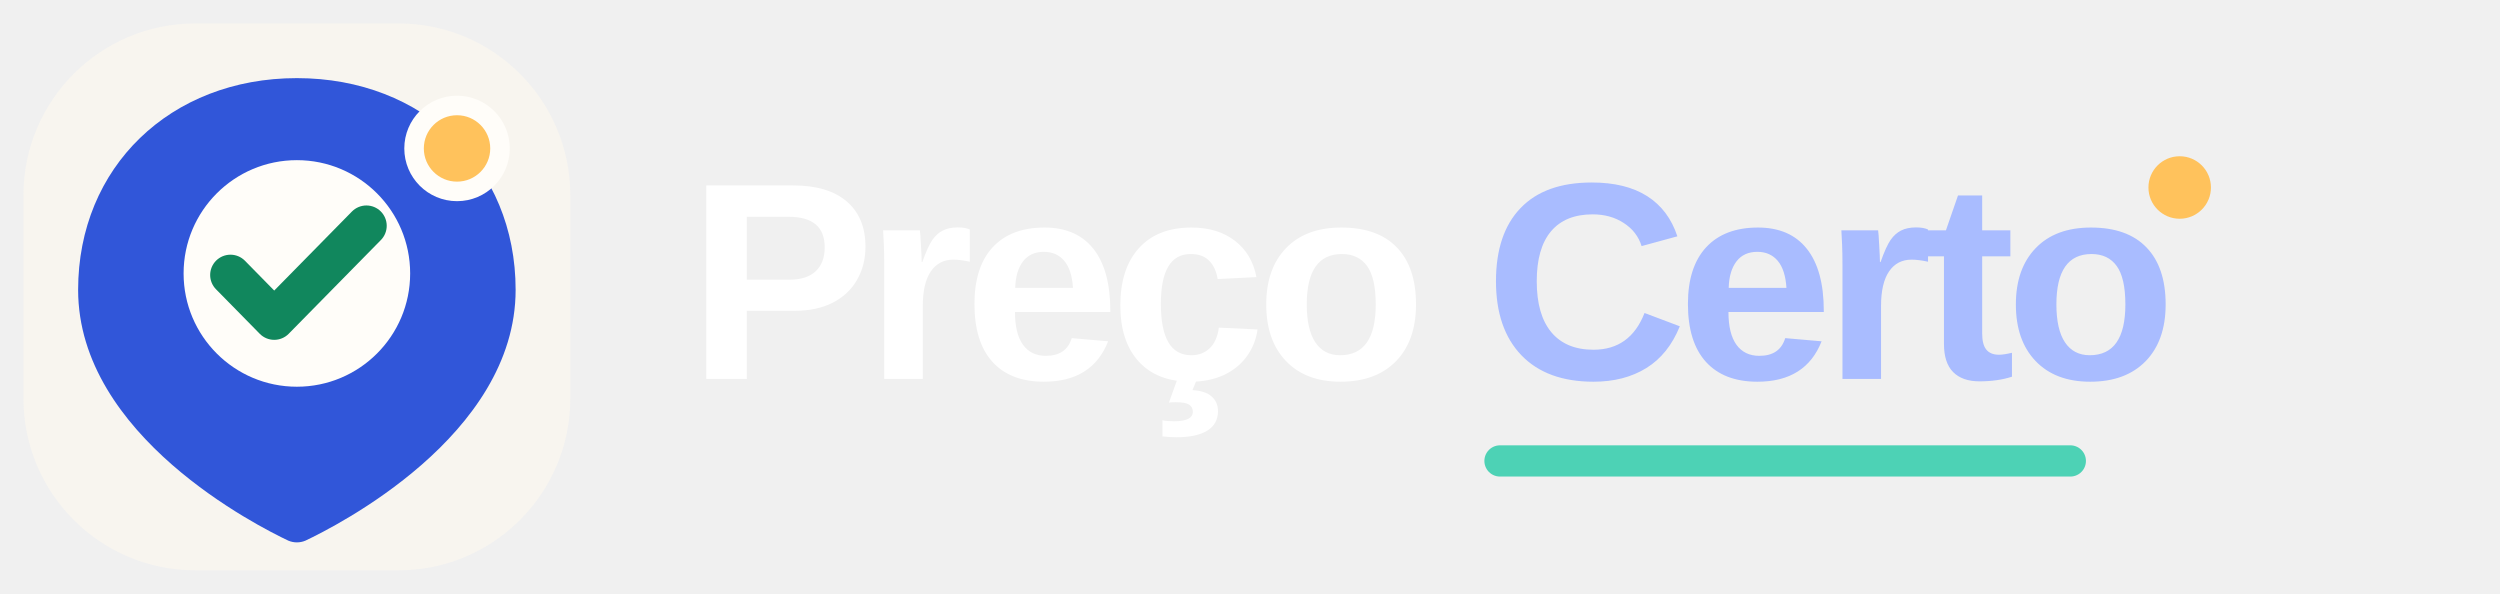
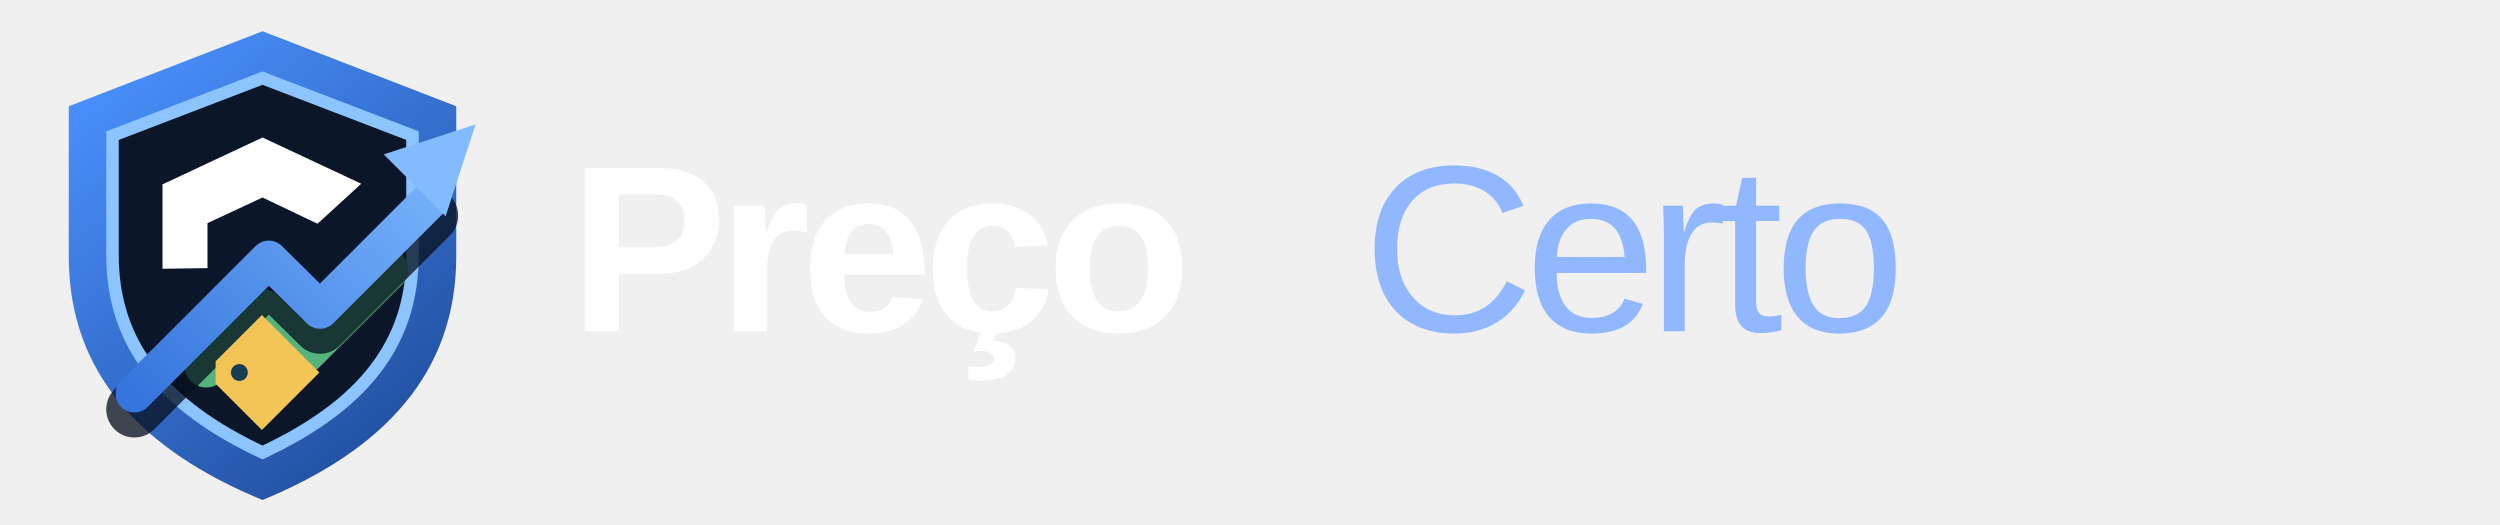
- <svg xmlns="http://www.w3.org/2000/svg" width="320" height="76" viewBox="0 0 320 76" role="img" aria-labelledby="title desc">
+ <svg xmlns="http://www.w3.org/2000/svg" width="400" height="84" viewBox="0 0 400 84" role="img" aria-labelledby="title desc">
+   <defs>
+     <linearGradient id="shield" x1="17" y1="9" x2="69" y2="73" gradientUnits="userSpaceOnUse">
+       <stop stop-color="#4B91FF" />
+       <stop offset="1" stop-color="#1F4C9A" />
+     </linearGradient>
+     <linearGradient id="arrow" x1="24" y1="65" x2="72" y2="17" gradientUnits="userSpaceOnUse">
+       <stop stop-color="#3675DD" />
+       <stop offset="1" stop-color="#82BCFF" />
+     </linearGradient>
+   </defs>
  <g aria-hidden="true">
-     <rect x="3" y="3" width="70" height="70" rx="22" fill="#F8F5EF" />
-     <path d="M38 10c-16.2 0-28 11.4-28 27.1 0 18.7 23.1 30.3 26.9 32.1.7.3 1.5.3 2.2 0C42.9 67.4 66 55.8 66 37.1 66 21.4 54.2 10 38 10Z" fill="#3156D9" />
-     <circle cx="38" cy="35" r="14.5" fill="#FFFDF9" />
-     <path d="m29.5 35.2 5.6 5.7 11.8-12" fill="none" stroke="#11875D" stroke-width="5.2" stroke-linecap="round" stroke-linejoin="round" />
-     <circle cx="58.5" cy="19" r="5.5" fill="#FFC25C" stroke="#FFFDF9" stroke-width="2.5" />
+     <path d="M42 5 73 17v24c0 18.7-11.6 31-31 39C22.6 72 11 59.7 11 41V17L42 5Z" fill="url(#shield)" />
+     <path d="M42 12.5 66 21.7v19.1c0 14.2-8 24.1-24 31.6-16-7.5-24-17.4-24-31.6V21.7L42 12.5Z" fill="#0B1629" stroke="#8CC4FF" stroke-width="2" />
+     <path d="M26 43V29.5L42 22l15.8 7.4-7 6.4-8.8-4.2-8.8 4.1v7.2L26 43Z" fill="#fff" />
+     <path d="m33 58.5 8.9-8.8 6.7 6.6 13.2-13.2" fill="none" stroke="#55B47D" stroke-width="7" stroke-linecap="round" stroke-linejoin="round" />
+     <path d="M21.5 65.5 43 44l8.2 8.1L68.8 34.5" fill="none" stroke="#07101F" stroke-opacity=".76" stroke-width="9" stroke-linecap="round" stroke-linejoin="round" />
+     <path d="M21.5 63 43 41.5l8.2 8.1L68.8 32" fill="none" stroke="url(#arrow)" stroke-width="6" stroke-linecap="round" stroke-linejoin="round" />
+     <path d="m61.4 24.7 14.7-4.8-4.8 14.7-9.9-9.9Z" fill="#82BCFF" />
+     <path d="m34.5 57.8 7.4-7.4 9.2 9.2-9.2 9.2-7.4-7.4v-3.6Z" fill="#F2C556" />
+     <circle cx="38.3" cy="59.6" r="1.35" fill="#173F54" />
  </g>
-   <g aria-hidden="true" font-family="Outfit, Manrope, Arial, sans-serif" font-size="36" font-weight="760" letter-spacing="-1.35">
-     <text x="88" y="48.5" fill="#FFFFFF">Preço</text>
-     <text x="190" y="48.5" fill="#A9BCFF">Certo</text>
+   <g aria-hidden="true" font-family="Outfit, Manrope, Arial, sans-serif" letter-spacing="-1.5">
+     <text x="91" y="53" fill="#FFFFFF" font-size="38" font-weight="760">Preço</text>
+     <text x="218" y="53" fill="#91B7FF" font-size="38" font-weight="520">Certo</text>
  </g>
-   <path d="M192 59h73" stroke="#4DD2B5" stroke-width="4" stroke-linecap="round" aria-hidden="true" />
-   <circle cx="279" cy="24" r="4" fill="#FFC25C" aria-hidden="true" />
</svg>
